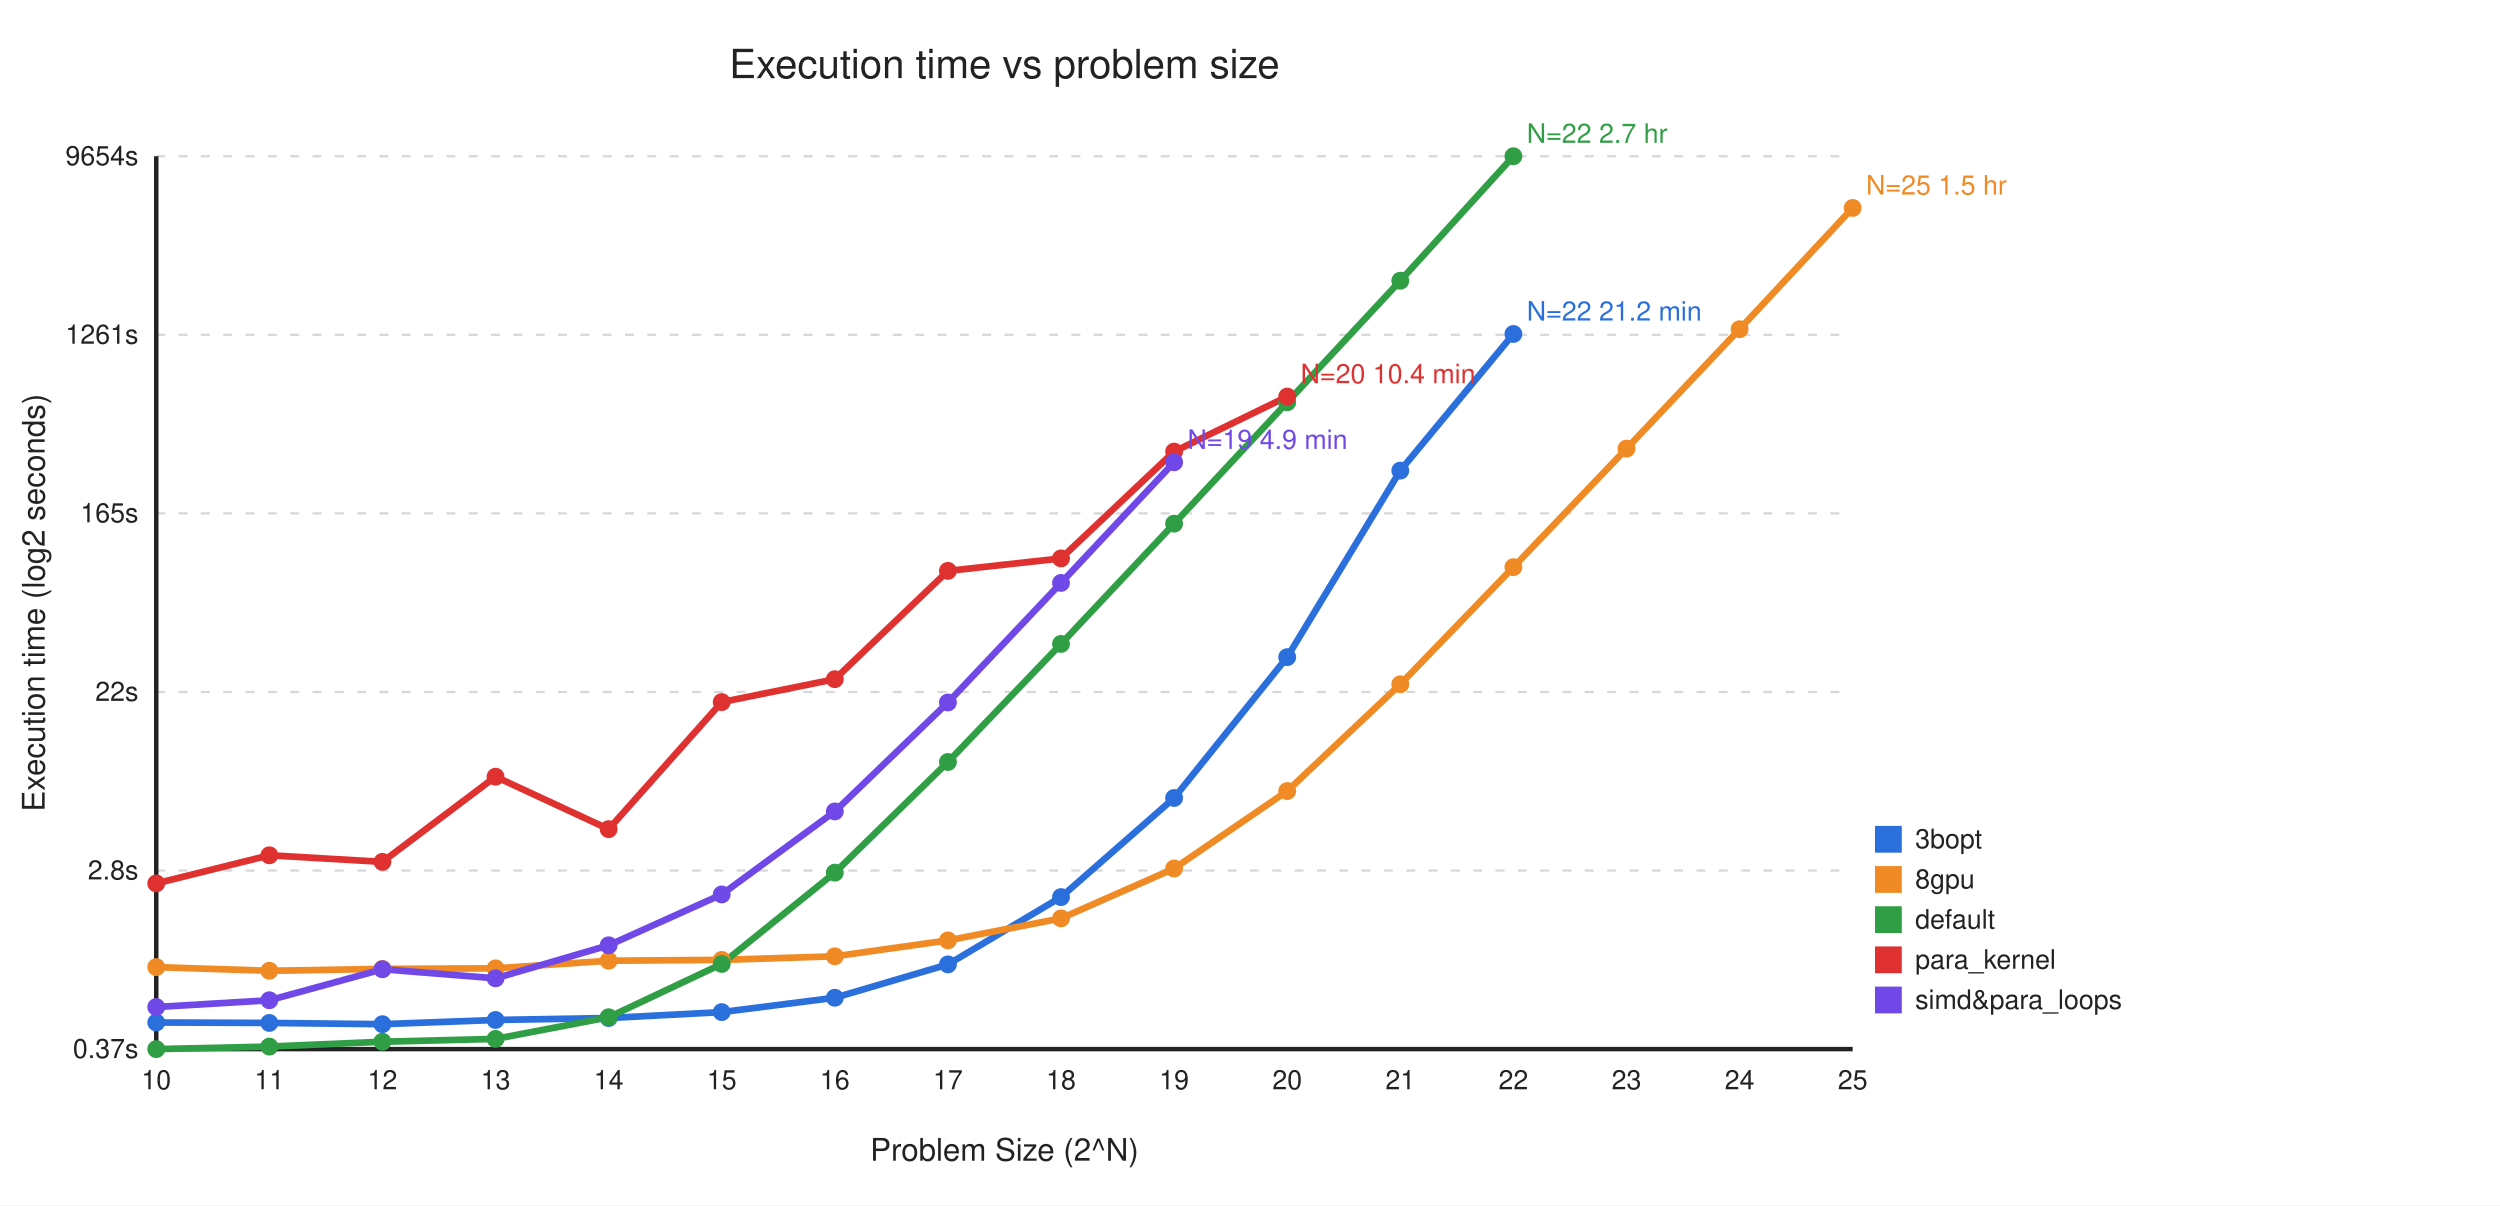
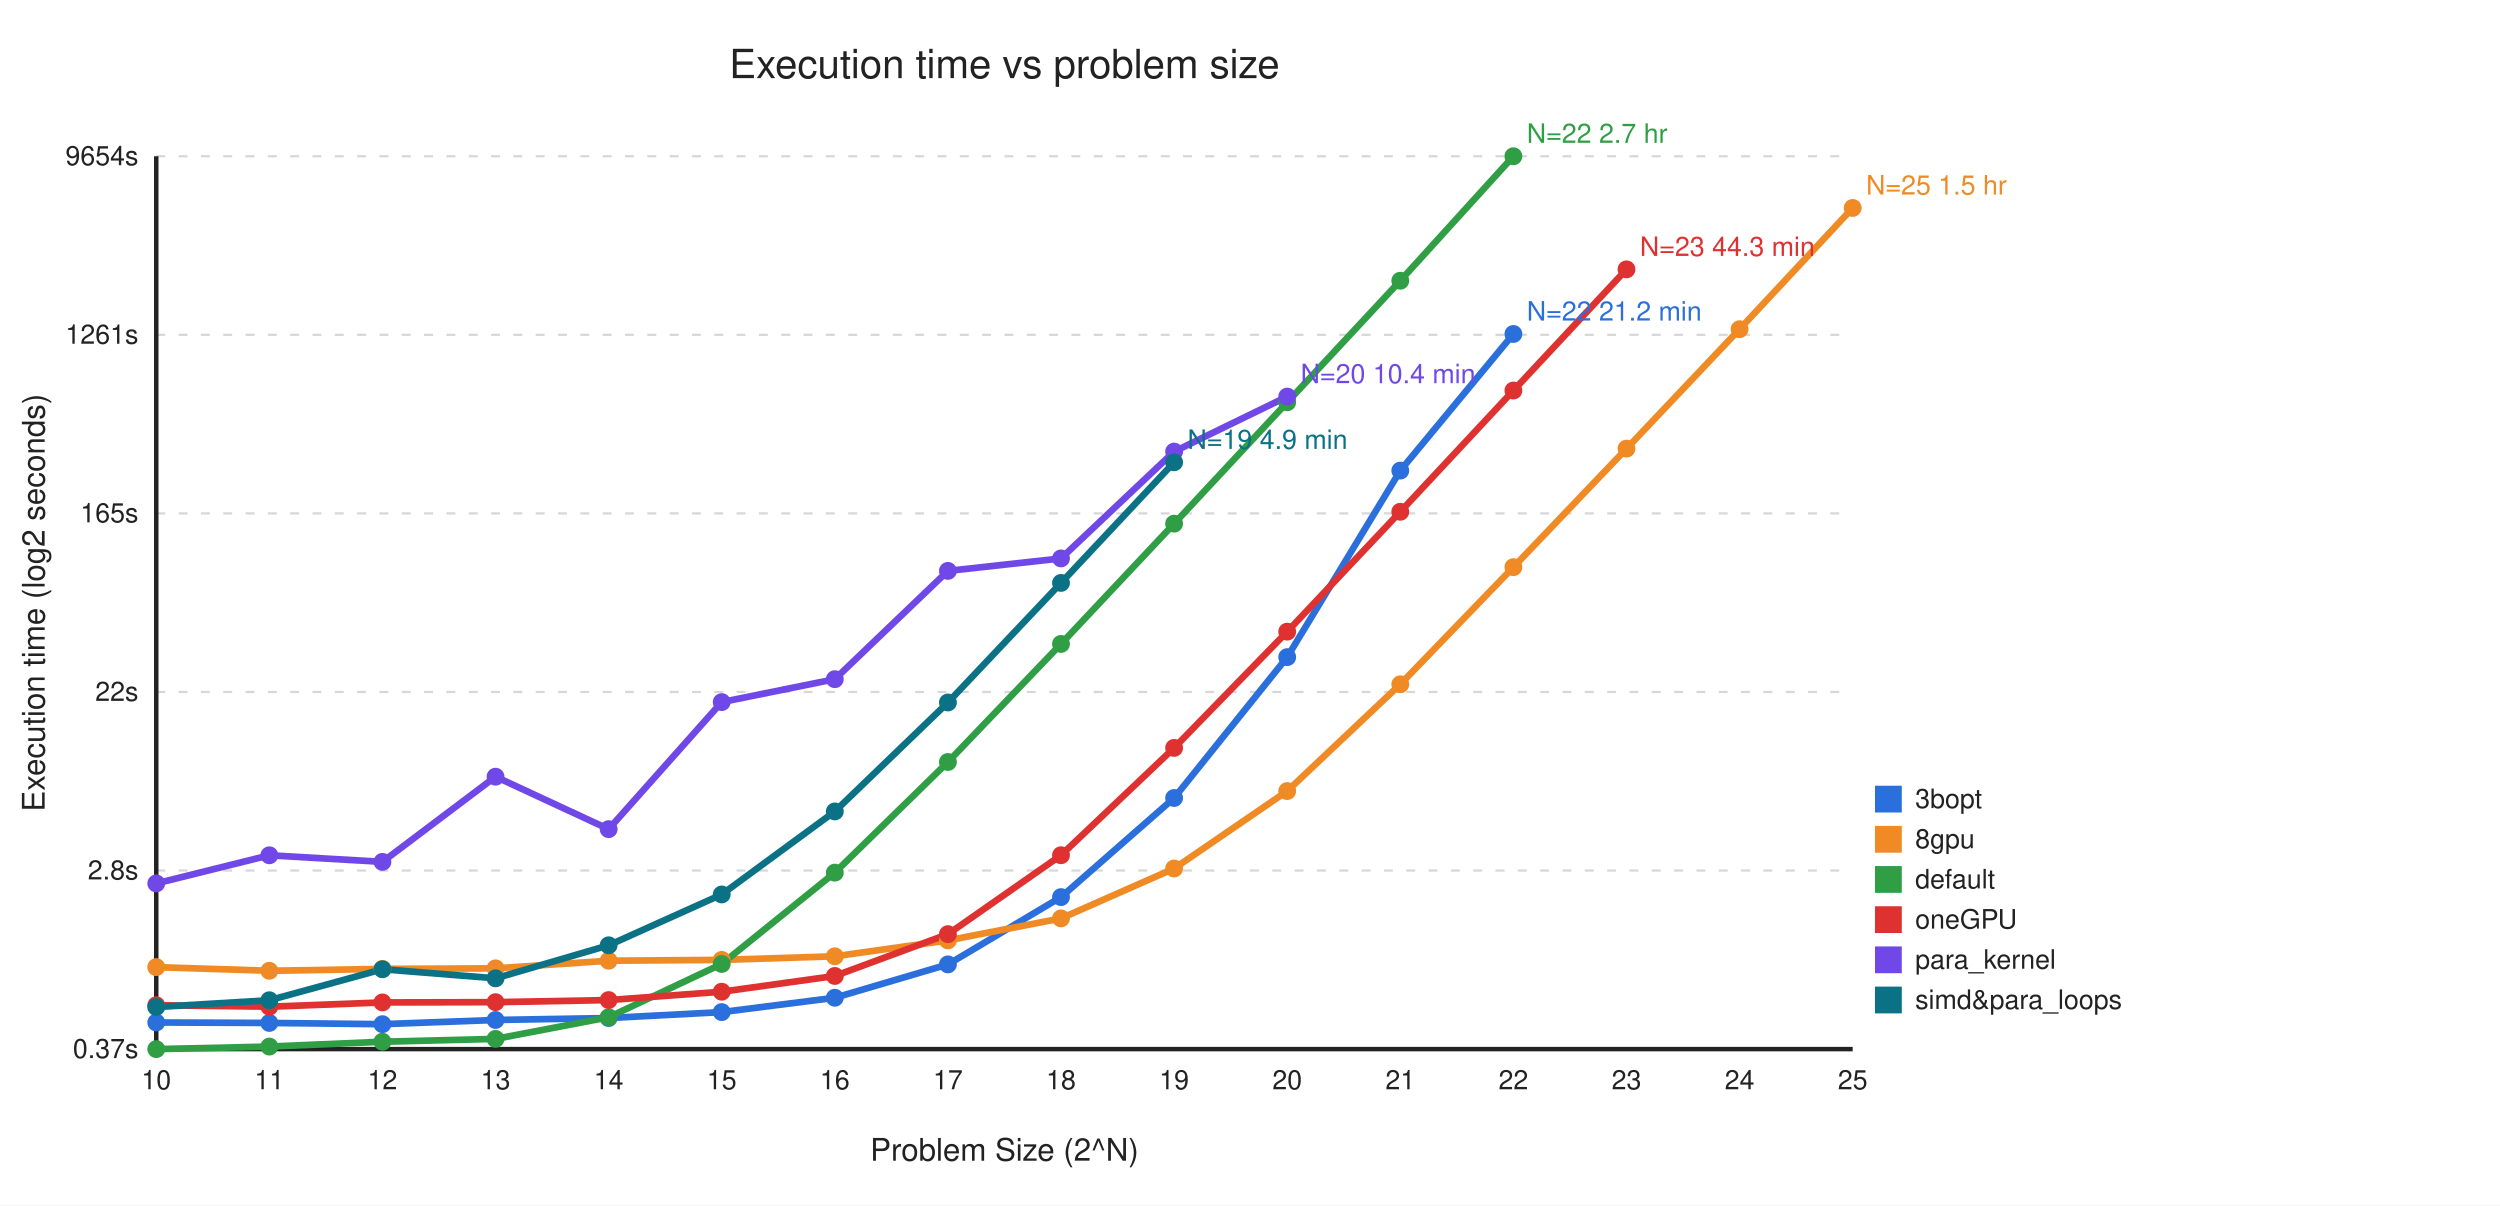
<svg xmlns="http://www.w3.org/2000/svg" width="1120" height="540">
  <rect width="100%" height="100%" fill="#ffffff" />
  <text x="450.0" y="35.0" text-anchor="middle" font-family="Helvetica, Arial, sans-serif" font-size="18" fill="#222">Execution time vs problem size</text>
  <line x1="70" y1="70.00" x2="830" y2="70.00" stroke="#d7d7d7" stroke-dasharray="4,6" />
  <line x1="70" y1="150.00" x2="830" y2="150.00" stroke="#d7d7d7" stroke-dasharray="4,6" />
  <line x1="70" y1="230.00" x2="830" y2="230.00" stroke="#d7d7d7" stroke-dasharray="4,6" />
  <line x1="70" y1="310.00" x2="830" y2="310.00" stroke="#d7d7d7" stroke-dasharray="4,6" />
  <line x1="70" y1="390.00" x2="830" y2="390.00" stroke="#d7d7d7" stroke-dasharray="4,6" />
  <line x1="70" y1="470.00" x2="830" y2="470.00" stroke="#d7d7d7" stroke-dasharray="4,6" />
  <line x1="70" y1="470" x2="830" y2="470" stroke="#222" stroke-width="2" />
  <line x1="70" y1="70" x2="70" y2="470" stroke="#222" stroke-width="2" />
  <text x="70.00" y="488.00" text-anchor="middle" font-family="Helvetica, Arial, sans-serif" font-size="12" fill="#222">10</text>
  <text x="120.67" y="488.00" text-anchor="middle" font-family="Helvetica, Arial, sans-serif" font-size="12" fill="#222">11</text>
  <text x="171.33" y="488.00" text-anchor="middle" font-family="Helvetica, Arial, sans-serif" font-size="12" fill="#222">12</text>
  <text x="222.00" y="488.00" text-anchor="middle" font-family="Helvetica, Arial, sans-serif" font-size="12" fill="#222">13</text>
  <text x="272.67" y="488.00" text-anchor="middle" font-family="Helvetica, Arial, sans-serif" font-size="12" fill="#222">14</text>
  <text x="323.33" y="488.00" text-anchor="middle" font-family="Helvetica, Arial, sans-serif" font-size="12" fill="#222">15</text>
  <text x="374.00" y="488.00" text-anchor="middle" font-family="Helvetica, Arial, sans-serif" font-size="12" fill="#222">16</text>
  <text x="424.67" y="488.00" text-anchor="middle" font-family="Helvetica, Arial, sans-serif" font-size="12" fill="#222">17</text>
  <text x="475.33" y="488.00" text-anchor="middle" font-family="Helvetica, Arial, sans-serif" font-size="12" fill="#222">18</text>
  <text x="526.00" y="488.00" text-anchor="middle" font-family="Helvetica, Arial, sans-serif" font-size="12" fill="#222">19</text>
  <text x="576.67" y="488.00" text-anchor="middle" font-family="Helvetica, Arial, sans-serif" font-size="12" fill="#222">20</text>
  <text x="627.33" y="488.00" text-anchor="middle" font-family="Helvetica, Arial, sans-serif" font-size="12" fill="#222">21</text>
  <text x="678.00" y="488.00" text-anchor="middle" font-family="Helvetica, Arial, sans-serif" font-size="12" fill="#222">22</text>
  <text x="728.67" y="488.00" text-anchor="middle" font-family="Helvetica, Arial, sans-serif" font-size="12" fill="#222">23</text>
  <text x="779.33" y="488.00" text-anchor="middle" font-family="Helvetica, Arial, sans-serif" font-size="12" fill="#222">24</text>
  <text x="830.00" y="488.00" text-anchor="middle" font-family="Helvetica, Arial, sans-serif" font-size="12" fill="#222">25</text>
  <text x="62.00" y="74.00" text-anchor="end" font-family="Helvetica, Arial, sans-serif" font-size="12" fill="#222">9654s</text>
  <text x="62.00" y="154.00" text-anchor="end" font-family="Helvetica, Arial, sans-serif" font-size="12" fill="#222">1261s</text>
  <text x="62.00" y="234.00" text-anchor="end" font-family="Helvetica, Arial, sans-serif" font-size="12" fill="#222">165s</text>
  <text x="62.00" y="314.00" text-anchor="end" font-family="Helvetica, Arial, sans-serif" font-size="12" fill="#222">22s</text>
  <text x="62.00" y="394.00" text-anchor="end" font-family="Helvetica, Arial, sans-serif" font-size="12" fill="#222">2.8s</text>
  <text x="62.00" y="474.00" text-anchor="end" font-family="Helvetica, Arial, sans-serif" font-size="12" fill="#222">0.37s</text>
  <polyline fill="none" stroke="#2a6fdb" stroke-width="3" points="70.00,458.07 120.67,458.28 171.33,458.83 222.00,456.95 272.67,456.08 323.33,453.42 374.00,446.99 424.67,432.05 475.33,401.90 526.00,357.50 576.67,294.39 627.33,210.83 678.00,149.62" />
  <polyline fill="none" stroke="#f08a24" stroke-width="3" points="70.00,433.27 120.67,434.91 171.33,434.07 222.00,433.82 272.67,430.40 323.33,430.03 374.00,428.42 424.67,421.29 475.33,411.44 526.00,389.09 576.67,354.39 627.33,306.56 678.00,254.08 728.67,200.99 779.33,147.48 830.00,93.16" />
  <polyline fill="none" stroke="#2f9e44" stroke-width="3" points="70.00,470.00 120.67,468.87 171.33,466.69 222.00,465.43 272.67,455.73 323.33,431.85 374.00,390.94 424.67,341.37 475.33,288.48 526.00,234.60 576.67,180.23 627.33,125.77 678.00,70.00" />
-   <polyline fill="none" stroke="#e03131" stroke-width="3" points="70.00,395.77 120.67,383.17 171.33,386.12 222.00,347.96 272.67,371.46 323.33,314.54 374.00,304.27 424.67,255.76 475.33,250.17 526.00,202.31 576.67,177.67" />
-   <polyline fill="none" stroke="#7048e8" stroke-width="3" points="70.00,451.15 120.67,448.11 171.33,434.23 222.00,438.29 272.67,423.49 323.33,400.71 374.00,363.52 424.67,314.71 475.33,261.15 526.00,207.11" />
+   <polyline fill="none" stroke="#e03131" stroke-width="3" points="70.00,450.35 120.67,451.01 171.33,449.09 222.00,448.97 272.67,448.03 323.33,444.29 374.00,437.23 424.67,418.50 475.33,383.14 526.00,335.06 576.67,282.97 627.33,229.27 678.00,174.96 728.67,120.67" />
+   <polyline fill="none" stroke="#7048e8" stroke-width="3" points="70.00,395.77 120.67,383.17 171.33,386.12 222.00,347.96 272.67,371.46 323.33,314.54 374.00,304.27 424.67,255.76 475.33,250.17 526.00,202.31 576.67,177.67" />
+   <polyline fill="none" stroke="#0b7285" stroke-width="3" points="70.00,451.15 120.67,448.11 171.33,434.23 222.00,438.29 272.67,423.49 323.33,400.71 374.00,363.52 424.67,314.71 475.33,261.15 526.00,207.11" />
  <circle cx="70.00" cy="458.07" r="4" fill="#2a6fdb" />
  <circle cx="120.67" cy="458.28" r="4" fill="#2a6fdb" />
  <circle cx="171.33" cy="458.83" r="4" fill="#2a6fdb" />
  <circle cx="222.00" cy="456.95" r="4" fill="#2a6fdb" />
  <circle cx="272.67" cy="456.08" r="4" fill="#2a6fdb" />
  <circle cx="323.33" cy="453.42" r="4" fill="#2a6fdb" />
  <circle cx="374.00" cy="446.99" r="4" fill="#2a6fdb" />
  <circle cx="424.67" cy="432.05" r="4" fill="#2a6fdb" />
  <circle cx="475.33" cy="401.90" r="4" fill="#2a6fdb" />
  <circle cx="526.00" cy="357.50" r="4" fill="#2a6fdb" />
  <circle cx="576.67" cy="294.39" r="4" fill="#2a6fdb" />
  <circle cx="627.33" cy="210.83" r="4" fill="#2a6fdb" />
  <circle cx="678.00" cy="149.62" r="4" fill="#2a6fdb" />
  <circle cx="70.00" cy="433.27" r="4" fill="#f08a24" />
  <circle cx="120.67" cy="434.91" r="4" fill="#f08a24" />
  <circle cx="171.33" cy="434.07" r="4" fill="#f08a24" />
  <circle cx="222.00" cy="433.82" r="4" fill="#f08a24" />
  <circle cx="272.67" cy="430.40" r="4" fill="#f08a24" />
  <circle cx="323.33" cy="430.03" r="4" fill="#f08a24" />
  <circle cx="374.00" cy="428.42" r="4" fill="#f08a24" />
  <circle cx="424.67" cy="421.29" r="4" fill="#f08a24" />
  <circle cx="475.33" cy="411.44" r="4" fill="#f08a24" />
  <circle cx="526.00" cy="389.09" r="4" fill="#f08a24" />
  <circle cx="576.67" cy="354.39" r="4" fill="#f08a24" />
  <circle cx="627.33" cy="306.56" r="4" fill="#f08a24" />
  <circle cx="678.00" cy="254.08" r="4" fill="#f08a24" />
  <circle cx="728.67" cy="200.99" r="4" fill="#f08a24" />
  <circle cx="779.33" cy="147.48" r="4" fill="#f08a24" />
  <circle cx="830.00" cy="93.16" r="4" fill="#f08a24" />
  <circle cx="70.00" cy="470.00" r="4" fill="#2f9e44" />
  <circle cx="120.67" cy="468.87" r="4" fill="#2f9e44" />
  <circle cx="171.33" cy="466.69" r="4" fill="#2f9e44" />
  <circle cx="222.00" cy="465.43" r="4" fill="#2f9e44" />
  <circle cx="272.67" cy="455.73" r="4" fill="#2f9e44" />
  <circle cx="323.33" cy="431.85" r="4" fill="#2f9e44" />
  <circle cx="374.00" cy="390.94" r="4" fill="#2f9e44" />
  <circle cx="424.67" cy="341.37" r="4" fill="#2f9e44" />
  <circle cx="475.33" cy="288.48" r="4" fill="#2f9e44" />
  <circle cx="526.00" cy="234.60" r="4" fill="#2f9e44" />
  <circle cx="576.67" cy="180.23" r="4" fill="#2f9e44" />
  <circle cx="627.33" cy="125.77" r="4" fill="#2f9e44" />
  <circle cx="678.00" cy="70.00" r="4" fill="#2f9e44" />
-   <circle cx="70.00" cy="395.77" r="4" fill="#e03131" />
-   <circle cx="120.67" cy="383.17" r="4" fill="#e03131" />
-   <circle cx="171.33" cy="386.12" r="4" fill="#e03131" />
-   <circle cx="222.00" cy="347.96" r="4" fill="#e03131" />
-   <circle cx="272.67" cy="371.46" r="4" fill="#e03131" />
-   <circle cx="323.33" cy="314.54" r="4" fill="#e03131" />
-   <circle cx="374.00" cy="304.27" r="4" fill="#e03131" />
-   <circle cx="424.67" cy="255.76" r="4" fill="#e03131" />
-   <circle cx="475.33" cy="250.17" r="4" fill="#e03131" />
-   <circle cx="526.00" cy="202.31" r="4" fill="#e03131" />
-   <circle cx="576.67" cy="177.67" r="4" fill="#e03131" />
-   <circle cx="70.00" cy="451.15" r="4" fill="#7048e8" />
-   <circle cx="120.67" cy="448.11" r="4" fill="#7048e8" />
-   <circle cx="171.33" cy="434.23" r="4" fill="#7048e8" />
-   <circle cx="222.00" cy="438.29" r="4" fill="#7048e8" />
-   <circle cx="272.67" cy="423.49" r="4" fill="#7048e8" />
-   <circle cx="323.33" cy="400.71" r="4" fill="#7048e8" />
-   <circle cx="374.00" cy="363.52" r="4" fill="#7048e8" />
-   <circle cx="424.67" cy="314.71" r="4" fill="#7048e8" />
-   <circle cx="475.33" cy="261.15" r="4" fill="#7048e8" />
-   <circle cx="526.00" cy="207.11" r="4" fill="#7048e8" />
+   <circle cx="70.00" cy="450.35" r="4" fill="#e03131" />
+   <circle cx="120.67" cy="451.01" r="4" fill="#e03131" />
+   <circle cx="171.33" cy="449.09" r="4" fill="#e03131" />
+   <circle cx="222.00" cy="448.97" r="4" fill="#e03131" />
+   <circle cx="272.67" cy="448.03" r="4" fill="#e03131" />
+   <circle cx="323.33" cy="444.29" r="4" fill="#e03131" />
+   <circle cx="374.00" cy="437.23" r="4" fill="#e03131" />
+   <circle cx="424.67" cy="418.50" r="4" fill="#e03131" />
+   <circle cx="475.33" cy="383.14" r="4" fill="#e03131" />
+   <circle cx="526.00" cy="335.06" r="4" fill="#e03131" />
+   <circle cx="576.67" cy="282.97" r="4" fill="#e03131" />
+   <circle cx="627.33" cy="229.27" r="4" fill="#e03131" />
+   <circle cx="678.00" cy="174.96" r="4" fill="#e03131" />
+   <circle cx="728.67" cy="120.67" r="4" fill="#e03131" />
+   <circle cx="70.00" cy="395.77" r="4" fill="#7048e8" />
+   <circle cx="120.67" cy="383.17" r="4" fill="#7048e8" />
+   <circle cx="171.33" cy="386.12" r="4" fill="#7048e8" />
+   <circle cx="222.00" cy="347.96" r="4" fill="#7048e8" />
+   <circle cx="272.67" cy="371.46" r="4" fill="#7048e8" />
+   <circle cx="323.33" cy="314.54" r="4" fill="#7048e8" />
+   <circle cx="374.00" cy="304.27" r="4" fill="#7048e8" />
+   <circle cx="424.67" cy="255.76" r="4" fill="#7048e8" />
+   <circle cx="475.33" cy="250.17" r="4" fill="#7048e8" />
+   <circle cx="526.00" cy="202.31" r="4" fill="#7048e8" />
+   <circle cx="576.67" cy="177.67" r="4" fill="#7048e8" />
+   <circle cx="70.00" cy="451.15" r="4" fill="#0b7285" />
+   <circle cx="120.67" cy="448.11" r="4" fill="#0b7285" />
+   <circle cx="171.33" cy="434.23" r="4" fill="#0b7285" />
+   <circle cx="222.00" cy="438.29" r="4" fill="#0b7285" />
+   <circle cx="272.67" cy="423.49" r="4" fill="#0b7285" />
+   <circle cx="323.33" cy="400.71" r="4" fill="#0b7285" />
+   <circle cx="374.00" cy="363.52" r="4" fill="#0b7285" />
+   <circle cx="424.67" cy="314.71" r="4" fill="#0b7285" />
+   <circle cx="475.33" cy="261.15" r="4" fill="#0b7285" />
+   <circle cx="526.00" cy="207.11" r="4" fill="#0b7285" />
  <text x="684.00" y="143.62" font-family="Helvetica, Arial, sans-serif" font-size="12" fill="#2a6fdb">N=22 21.2 min</text>
  <text x="836.00" y="87.16" font-family="Helvetica, Arial, sans-serif" font-size="12" fill="#f08a24">N=25 1.5 hr</text>
  <text x="684.00" y="64.00" font-family="Helvetica, Arial, sans-serif" font-size="12" fill="#2f9e44">N=22 2.7 hr</text>
-   <text x="582.67" y="171.67" font-family="Helvetica, Arial, sans-serif" font-size="12" fill="#e03131">N=20 10.4 min</text>
-   <text x="532.00" y="201.11" font-family="Helvetica, Arial, sans-serif" font-size="12" fill="#7048e8">N=19 4.9 min</text>
+   <text x="734.67" y="114.67" font-family="Helvetica, Arial, sans-serif" font-size="12" fill="#e03131">N=23 44.3 min</text>
+   <text x="582.67" y="171.67" font-family="Helvetica, Arial, sans-serif" font-size="12" fill="#7048e8">N=20 10.4 min</text>
+   <text x="532.00" y="201.11" font-family="Helvetica, Arial, sans-serif" font-size="12" fill="#0b7285">N=19 4.9 min</text>
  <text x="450.0" y="520.0" text-anchor="middle" font-family="Helvetica, Arial, sans-serif" font-size="14" fill="#222">Problem Size (2^N)</text>
  <text x="20" y="270.0" text-anchor="middle" font-family="Helvetica, Arial, sans-serif" font-size="14" fill="#222" transform="rotate(-90,20,270.0)">Execution time (log2 seconds)</text>
-   <rect x="840" y="370" width="12" height="12" fill="#2a6fdb" />
-   <text x="858" y="380" font-family="Helvetica, Arial, sans-serif" font-size="12" fill="#222">3bopt</text>
-   <rect x="840" y="388" width="12" height="12" fill="#f08a24" />
-   <text x="858" y="398" font-family="Helvetica, Arial, sans-serif" font-size="12" fill="#222">8gpu</text>
-   <rect x="840" y="406" width="12" height="12" fill="#2f9e44" />
-   <text x="858" y="416" font-family="Helvetica, Arial, sans-serif" font-size="12" fill="#222">default</text>
-   <rect x="840" y="424" width="12" height="12" fill="#e03131" />
+   <rect x="840" y="352" width="12" height="12" fill="#2a6fdb" />
+   <text x="858" y="362" font-family="Helvetica, Arial, sans-serif" font-size="12" fill="#222">3bopt</text>
+   <rect x="840" y="370" width="12" height="12" fill="#f08a24" />
+   <text x="858" y="380" font-family="Helvetica, Arial, sans-serif" font-size="12" fill="#222">8gpu</text>
+   <rect x="840" y="388" width="12" height="12" fill="#2f9e44" />
+   <text x="858" y="398" font-family="Helvetica, Arial, sans-serif" font-size="12" fill="#222">default</text>
+   <rect x="840" y="406" width="12" height="12" fill="#e03131" />
+   <text x="858" y="416" font-family="Helvetica, Arial, sans-serif" font-size="12" fill="#222">oneGPU</text>
+   <rect x="840" y="424" width="12" height="12" fill="#7048e8" />
  <text x="858" y="434" font-family="Helvetica, Arial, sans-serif" font-size="12" fill="#222">para_kernel</text>
-   <rect x="840" y="442" width="12" height="12" fill="#7048e8" />
+   <rect x="840" y="442" width="12" height="12" fill="#0b7285" />
  <text x="858" y="452" font-family="Helvetica, Arial, sans-serif" font-size="12" fill="#222">simd&amp;para_loops</text>
</svg>
